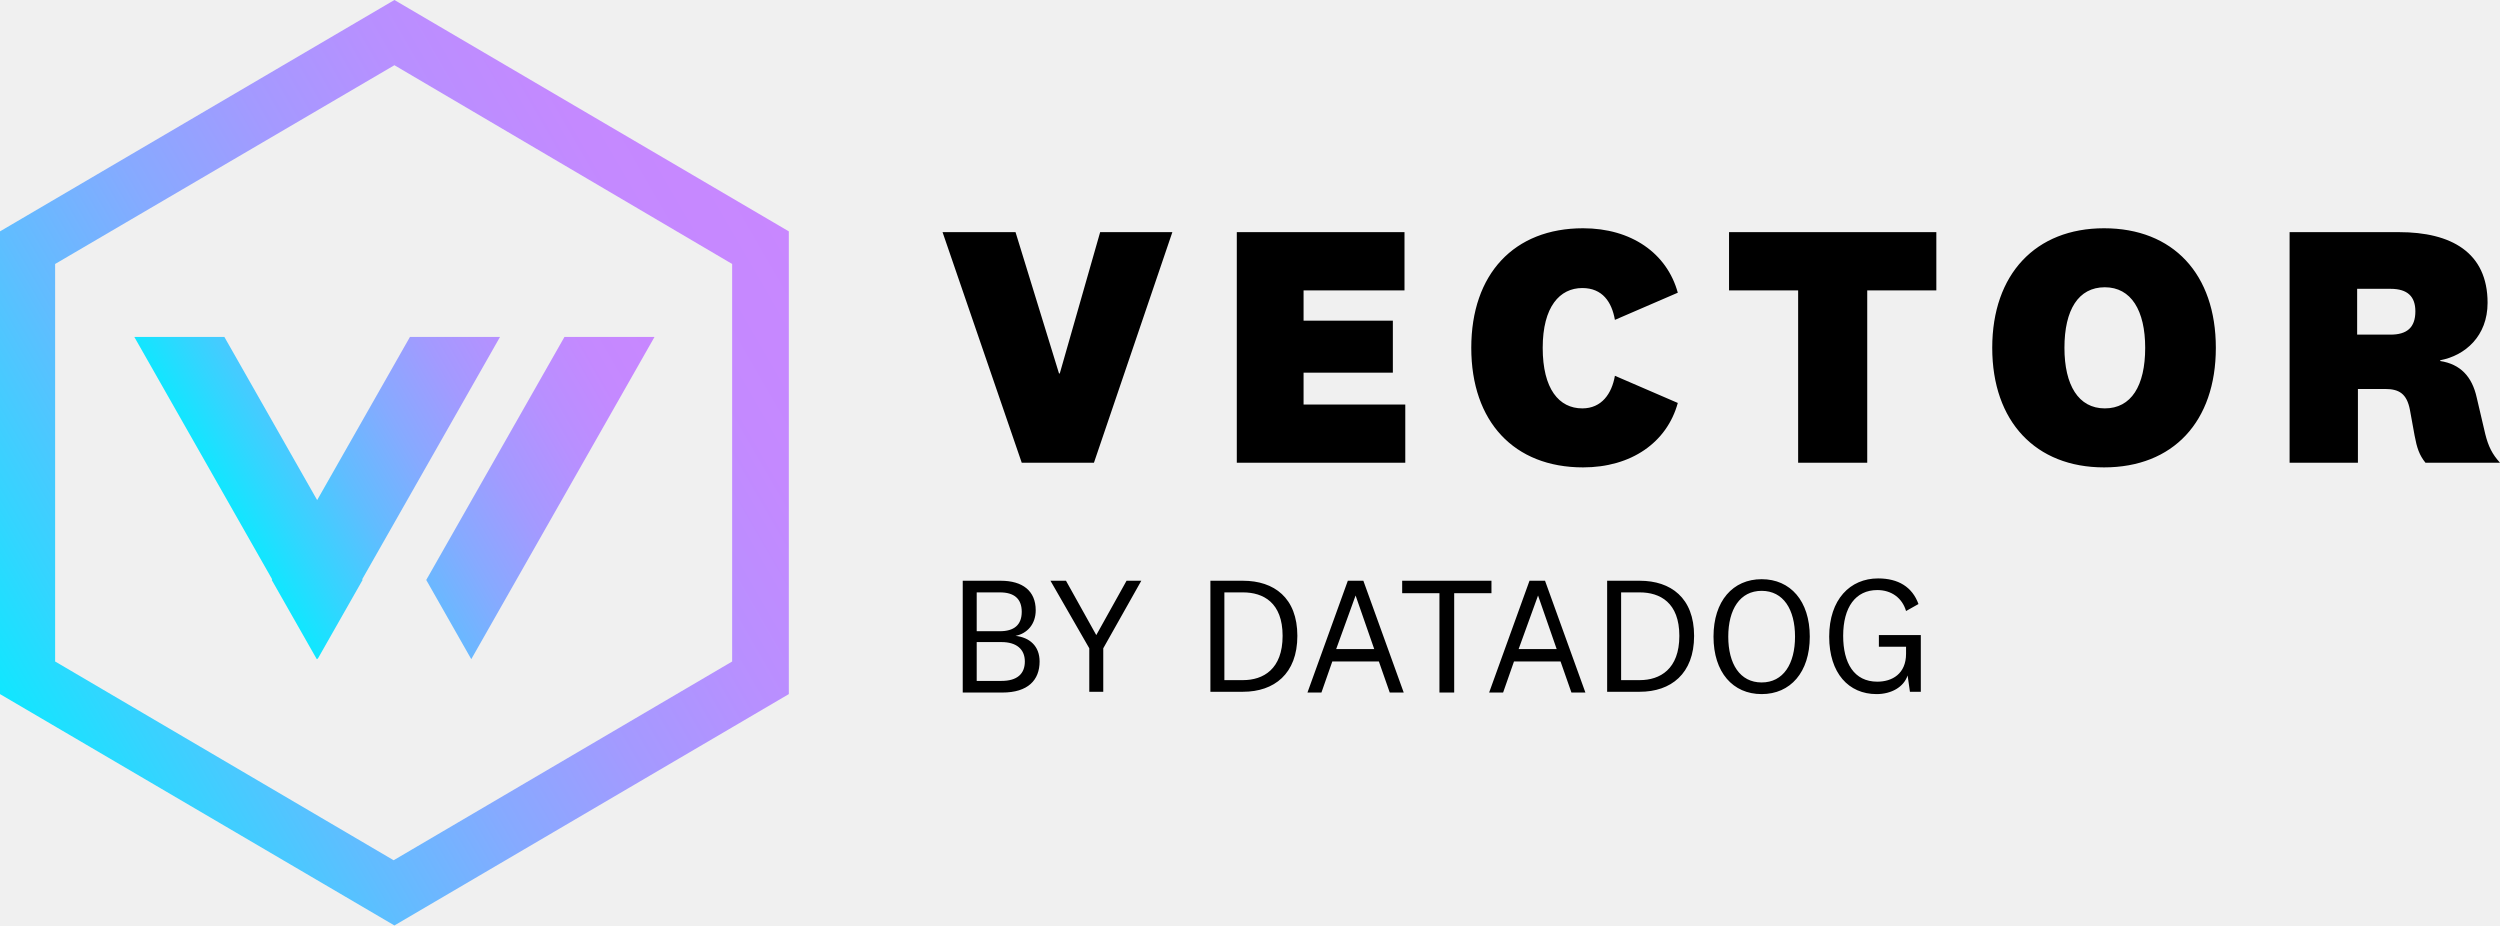
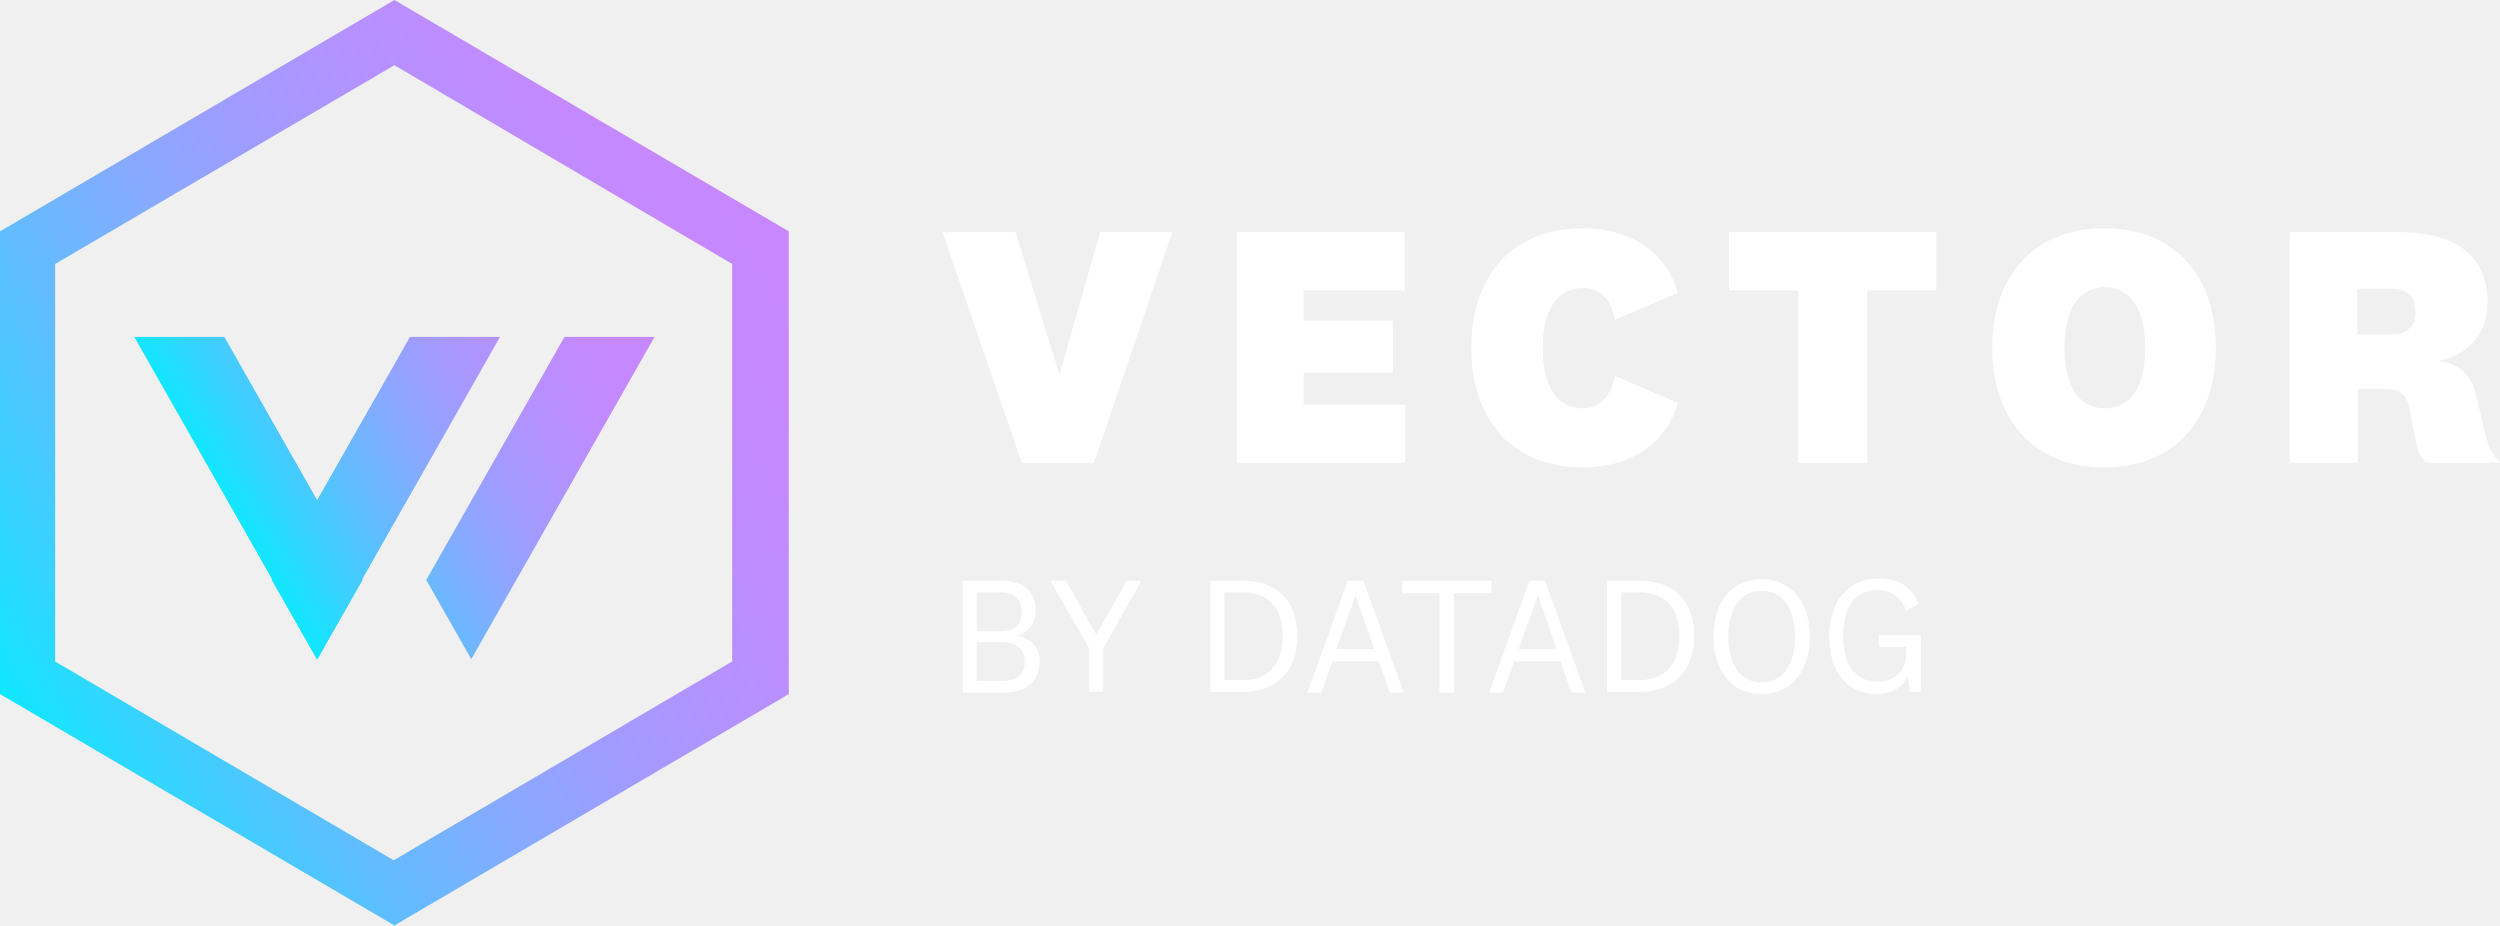
- <svg xmlns="http://www.w3.org/2000/svg" viewBox="0 0 322 119.2">
-   <path d="M141.7 29.9h9.3l-10.1 29.7h-9.3l-10.2-29.7h9.4l5.6 18.2h.1l5.2-18.2zM181 59.6h-21.7V29.9h21.6v7.5h-13v3.9h11.5V48h-11.5v4.1H181v7.5zm22.9-30.2c6.2 0 10.8 3.2 12.2 8.3l-8.1 3.5c-.4-2.3-1.6-4.1-4.2-4.1-2.9 0-5.1 2.4-5.1 7.7 0 5.3 2.1 7.8 5.1 7.8 2.5 0 3.8-1.9 4.2-4.2l8.1 3.5c-1.4 5.1-6 8.3-12.2 8.3-8.9 0-14.4-5.9-14.4-15.4s5.5-15.4 14.4-15.4zm27.7 30.2V37.4h-8.9v-7.5h26.7v7.5h-8.9v22.2h-8.9zm53.8-14.8c0 9.5-5.5 15.4-14.4 15.4-8.8 0-14.4-5.9-14.4-15.4s5.6-15.4 14.4-15.4c8.9 0 14.4 5.9 14.4 15.4zm-19.5 0c0 4.8 1.8 7.8 5.2 7.8s5.2-2.9 5.2-7.8c0-4.8-1.8-7.8-5.2-7.8s-5.2 2.9-5.2 7.8zm46.5 14.8c-.8-1-1.1-1.9-1.4-3.5l-.6-3.3c-.4-2.1-1.4-2.7-3.2-2.7h-3.5v9.5h-8.8V29.9H309c6.7 0 11.4 2.6 11.4 9.1 0 4.3-2.9 6.8-6.1 7.4v.1c2.6.4 4.1 2 4.7 4.7l1.1 4.7c.4 1.6.9 2.6 1.9 3.7h-9.6zm-4.5-22.4h-4.3v5.9h4.3c2.1 0 3.2-.9 3.2-3 0-1.9-1-2.9-3.2-2.9zM130.8 81.9c1.8.2 3.1 1.3 3.1 3.3 0 2.4-1.5 4-4.8 4H124V74.8h4.9c2.8 0 4.5 1.3 4.5 3.8 0 1.8-1.1 3-2.6 3.3zm-5-.6h3c1.8 0 2.8-.8 2.8-2.5s-1-2.5-2.8-2.5h-3v5zm0 6.4h3.2c2 0 3-.9 3-2.5s-1.1-2.5-3-2.5h-3.2v5zm15.4-5.9l3.9-7h1.9l-4.9 8.7v5.6h-1.8v-5.6l-5-8.7h2l3.9 7zm14.7-7h4.2c4 0 7 2.2 7 7.1 0 4.9-3 7.2-7 7.2h-4.2V74.8zm1.8 12.8h2.4c2.6 0 5.1-1.4 5.1-5.7 0-4.3-2.5-5.6-5.1-5.6h-2.4v11.3zm19.9-2.4h-6l-1.4 4h-1.8l5.2-14.4h2l5.2 14.4H179l-1.4-4zm-5.5-1.6h4.9l-2.4-6.9-2.5 6.9zm13.3 5.6V76.4h-4.8v-1.6h11.5v1.6h-4.8v12.8h-1.9zm15.6-4h-6l-1.4 4h-1.8l5.2-14.4h2l5.2 14.4h-1.8l-1.4-4zm-5.4-1.6h4.9l-2.4-6.9-2.5 6.9zm11.4-8.8h4.2c4 0 7 2.2 7 7.1 0 4.9-3 7.2-7 7.2H207V74.8zm1.8 12.8h2.4c2.6 0 5.1-1.4 5.1-5.7 0-4.3-2.5-5.6-5.1-5.6h-2.4v11.3zm24.3-5.6c0 4.6-2.5 7.4-6.2 7.4s-6.2-2.8-6.2-7.4c0-4.6 2.5-7.4 6.2-7.4s6.2 2.8 6.2 7.4zm-10.5 0c0 3.5 1.5 5.9 4.3 5.9s4.3-2.4 4.3-5.9c0-3.5-1.5-5.9-4.3-5.9s-4.3 2.4-4.3 5.9zm24.8-.1v7.2H246l-.3-2.1c-.5 1.5-2.1 2.4-4 2.4-3.6 0-6.1-2.7-6.1-7.4 0-4.8 2.7-7.5 6.3-7.5 2.6 0 4.4 1.1 5.2 3.3l-1.6.9c-.5-1.7-1.9-2.7-3.7-2.7-2.8 0-4.4 2.2-4.4 5.9 0 3.5 1.4 5.9 4.4 5.9 1.9 0 3.7-1 3.7-3.6v-.9H242v-1.5h5.4z" />
-   <linearGradient id="a" gradientUnits="userSpaceOnUse" x1="-.212" y1="282.879" x2="101.724" y2="341.732" gradientTransform="matrix(1 0 0 -1 0 371.896)">
+ <svg xmlns="http://www.w3.org/2000/svg" version="1.1" id="Layer_1" x="0" y="0" viewBox="0 0 322 119.2" xml:space="preserve">
+   <style>
+     .st0{fill:#fff}
+   </style>
+   <path class="st0" d="M141.7 29.9h9.3l-10.1 29.7h-9.3l-10.2-29.7h9.4l5.6 18.2h.1l5.2-18.2zM181 59.6h-21.7V29.9h21.6v7.5h-13v3.9h11.5V48h-11.5v4.1H181v7.5zm22.9-30.2c6.2 0 10.8 3.2 12.2 8.3l-8.1 3.5c-.4-2.3-1.6-4.1-4.2-4.1-2.9 0-5.1 2.4-5.1 7.7 0 5.3 2.1 7.8 5.1 7.8 2.5 0 3.8-1.9 4.2-4.2l8.1 3.5c-1.4 5.1-6 8.3-12.2 8.3-8.9 0-14.4-5.9-14.4-15.4s5.5-15.4 14.4-15.4zm27.7 30.2V37.4h-8.9v-7.5h26.7v7.5h-8.9v22.2h-8.9zm53.8-14.8c0 9.5-5.5 15.4-14.4 15.4-8.8 0-14.4-5.9-14.4-15.4s5.6-15.4 14.4-15.4c8.9 0 14.4 5.9 14.4 15.4zm-19.5 0c0 4.8 1.8 7.8 5.2 7.8s5.2-2.9 5.2-7.8c0-4.8-1.8-7.8-5.2-7.8s-5.2 2.9-5.2 7.8zm46.5 14.8c-.8-1-1.1-1.9-1.4-3.5l-.6-3.3c-.4-2.1-1.4-2.7-3.2-2.7h-3.5v9.5h-8.8V29.9H309c6.7 0 11.4 2.6 11.4 9.1 0 4.3-2.9 6.8-6.1 7.4v.1c2.6.4 4.1 2 4.7 4.7l1.1 4.7c.4 1.6.9 2.6 1.9 3.7h-9.6zm-4.5-22.4h-4.3v5.9h4.3c2.1 0 3.2-.9 3.2-3 0-1.9-1-2.9-3.2-2.9zM130.8 81.9c1.8.2 3.1 1.3 3.1 3.3 0 2.4-1.5 4-4.8 4H124V74.8h4.9c2.8 0 4.5 1.3 4.5 3.8 0 1.8-1.1 3-2.6 3.3zm-5-.6h3c1.8 0 2.8-.8 2.8-2.5s-1-2.5-2.8-2.5h-3v5zm0 6.4h3.2c2 0 3-.9 3-2.5s-1.1-2.5-3-2.5h-3.2v5zm15.4-5.9l3.9-7h1.9l-4.9 8.7v5.6h-1.8v-5.6l-5-8.7h2l3.9 7zm14.7-7h4.2c4 0 7 2.2 7 7.1 0 4.9-3 7.2-7 7.2h-4.2V74.8zm1.8 12.8h2.4c2.6 0 5.1-1.4 5.1-5.7 0-4.3-2.5-5.6-5.1-5.6h-2.4v11.3zm19.9-2.4h-6l-1.4 4h-1.8l5.2-14.4h2l5.2 14.4H179l-1.4-4zm-5.5-1.6h4.9l-2.4-6.9-2.5 6.9zm13.3 5.6V76.4h-4.8v-1.6h11.5v1.6h-4.8v12.8h-1.9zm15.6-4h-6l-1.4 4h-1.8l5.2-14.4h2l5.2 14.4h-1.8l-1.4-4zm-5.4-1.6h4.9l-2.4-6.9-2.5 6.9zm11.4-8.8h4.2c4 0 7 2.2 7 7.1 0 4.9-3 7.2-7 7.2H207V74.8zm1.8 12.8h2.4c2.6 0 5.1-1.4 5.1-5.7 0-4.3-2.5-5.6-5.1-5.6h-2.4v11.3zm24.3-5.6c0 4.6-2.5 7.4-6.2 7.4s-6.2-2.8-6.2-7.4c0-4.6 2.5-7.4 6.2-7.4s6.2 2.8 6.2 7.4zm-10.5 0c0 3.5 1.5 5.9 4.3 5.9s4.3-2.4 4.3-5.9c0-3.5-1.5-5.9-4.3-5.9s-4.3 2.4-4.3 5.9zm24.8-.1v7.2H246l-.3-2.1c-.5 1.5-2.1 2.4-4 2.4-3.6 0-6.1-2.7-6.1-7.4 0-4.8 2.7-7.5 6.3-7.5 2.6 0 4.4 1.1 5.2 3.3l-1.6.9c-.5-1.7-1.9-2.7-3.7-2.7-2.8 0-4.4 2.2-4.4 5.9 0 3.5 1.4 5.9 4.4 5.9 1.9 0 3.7-1 3.7-3.6v-.9H242v-1.5h5.4z" />
+   <linearGradient id="SVGID_1_" gradientUnits="userSpaceOnUse" x1="-.212" y1="282.879" x2="101.724" y2="341.732" gradientTransform="matrix(1 0 0 -1 0 371.896)">
    <stop offset="0" stop-color="#10e7ff" />
    <stop offset=".103" stop-color="#33d5ff" />
    <stop offset=".255" stop-color="#60bdff" />
    <stop offset=".408" stop-color="#86aaff" />
    <stop offset=".56" stop-color="#a39aff" />
    <stop offset=".71" stop-color="#b790ff" />
    <stop offset=".858" stop-color="#c489ff" />
    <stop offset="1" stop-color="#c887ff" />
  </linearGradient>
-   <path d="M50.8 119.2L0 89.4V29.8L50.8 0l50.8 29.8v59.6l-50.8 29.8zm-43.7-34l43.6 25.6 43.6-25.6V34L50.8 8.4 7.1 34v51.2z" fill="url(#a)" />
-   <linearGradient id="b" gradientUnits="userSpaceOnUse" x1="31.374" y1="303.384" x2="81.932" y2="332.574" gradientTransform="matrix(1 0 0 -1 0 371.896)">
+   <path d="M50.8 119.2L0 89.4V29.8L50.8 0l50.8 29.8v59.6l-50.8 29.8zm-43.7-34l43.6 25.6 43.6-25.6V34L50.8 8.4 7.1 34v51.2z" fill="url(#SVGID_1_)" />
+   <linearGradient id="SVGID_2_" gradientUnits="userSpaceOnUse" x1="31.374" y1="303.384" x2="81.932" y2="332.574" gradientTransform="matrix(1 0 0 -1 0 371.896)">
    <stop offset="0" stop-color="#10e7ff" />
    <stop offset=".103" stop-color="#33d5ff" />
    <stop offset=".255" stop-color="#60bdff" />
    <stop offset=".408" stop-color="#86aaff" />
    <stop offset=".56" stop-color="#a39aff" />
    <stop offset=".71" stop-color="#b790ff" />
    <stop offset=".858" stop-color="#c489ff" />
    <stop offset="1" stop-color="#c887ff" />
  </linearGradient>
-   <path d="M72.7 43.4L54.9 74.7l5.8 10.2 23.6-41.5H72.7zm-19.9 0L35 74.7l5.8 10.2 23.6-41.5H52.8zm-35.5 0l23.6 41.5 5.8-10.2-17.8-31.3H17.3zm0 0l23.6 41.5 5.8-10.2-17.8-31.3H17.3zm35.5 0L35 74.7l5.8 10.2 23.6-41.5H52.8z" fill="url(#b)" />
+   <path d="M72.7 43.4L54.9 74.7l5.8 10.2 23.6-41.5H72.7zm-19.9 0L35 74.7l5.8 10.2 23.6-41.5H52.8zm-35.5 0l23.6 41.5 5.8-10.2-17.8-31.3H17.3zm0 0l23.6 41.5 5.8-10.2-17.8-31.3H17.3zm35.5 0L35 74.7l5.8 10.2 23.6-41.5H52.8z" fill="url(#SVGID_2_)" />
</svg>
